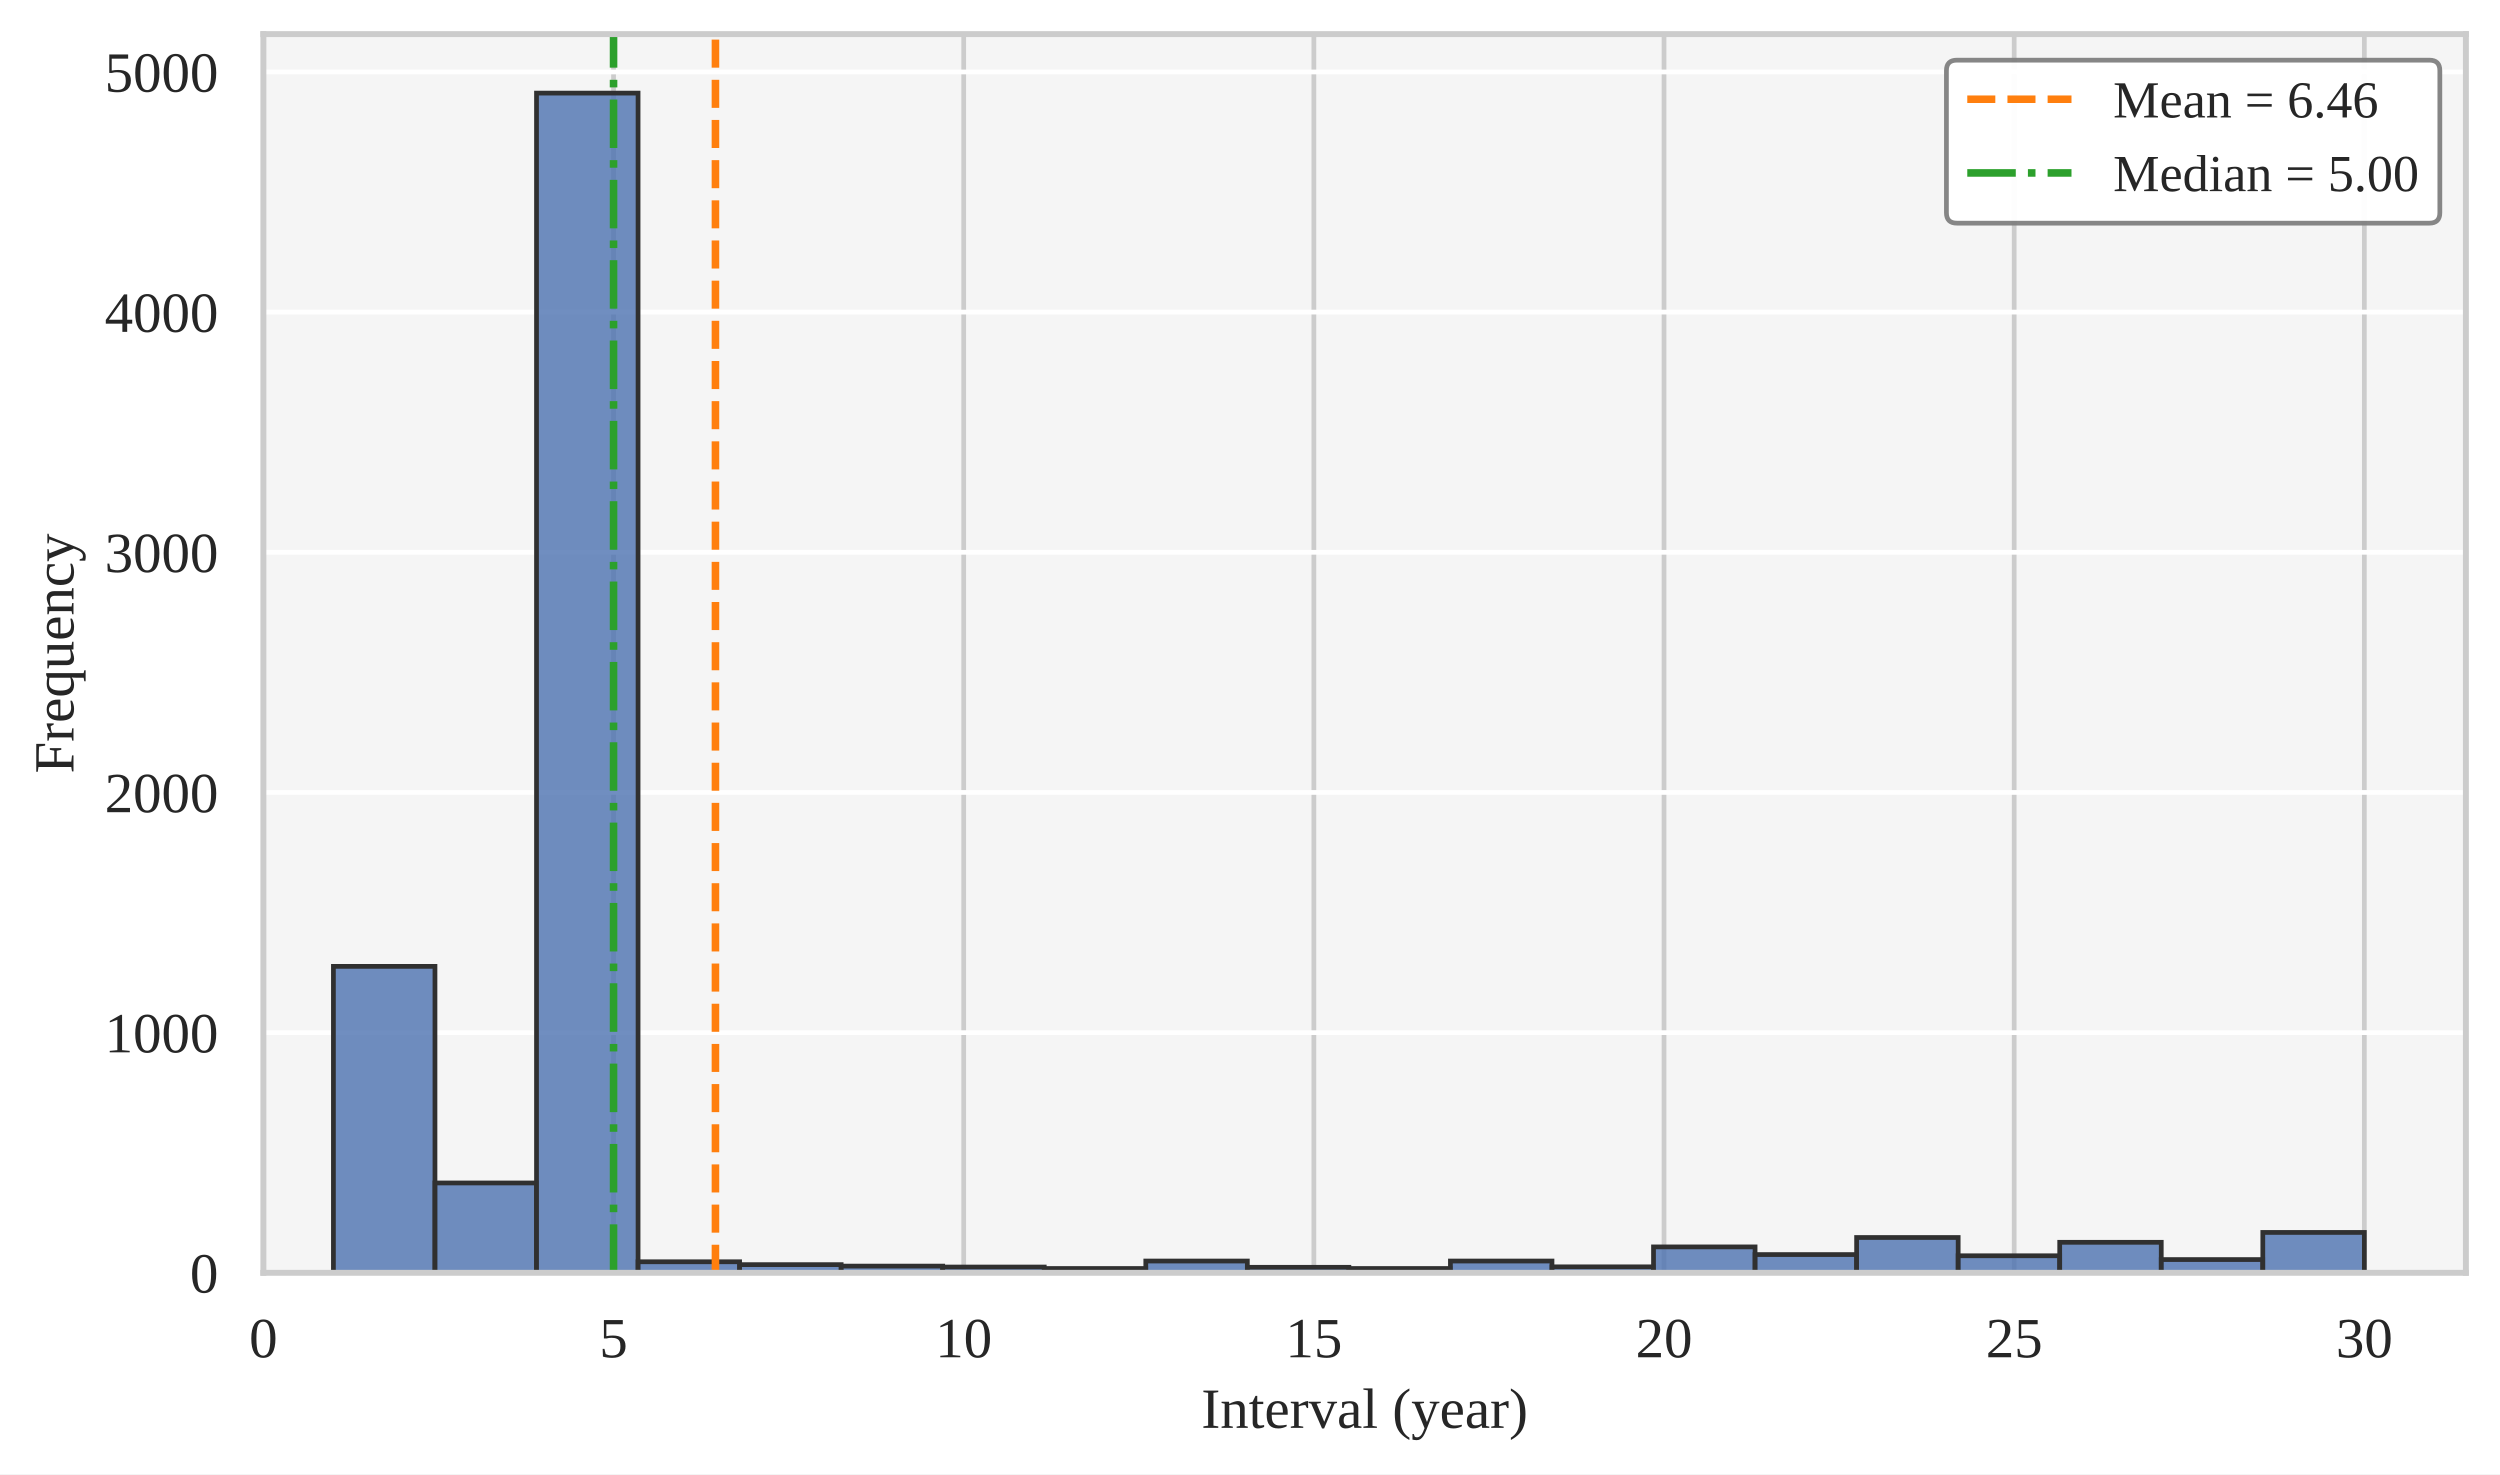
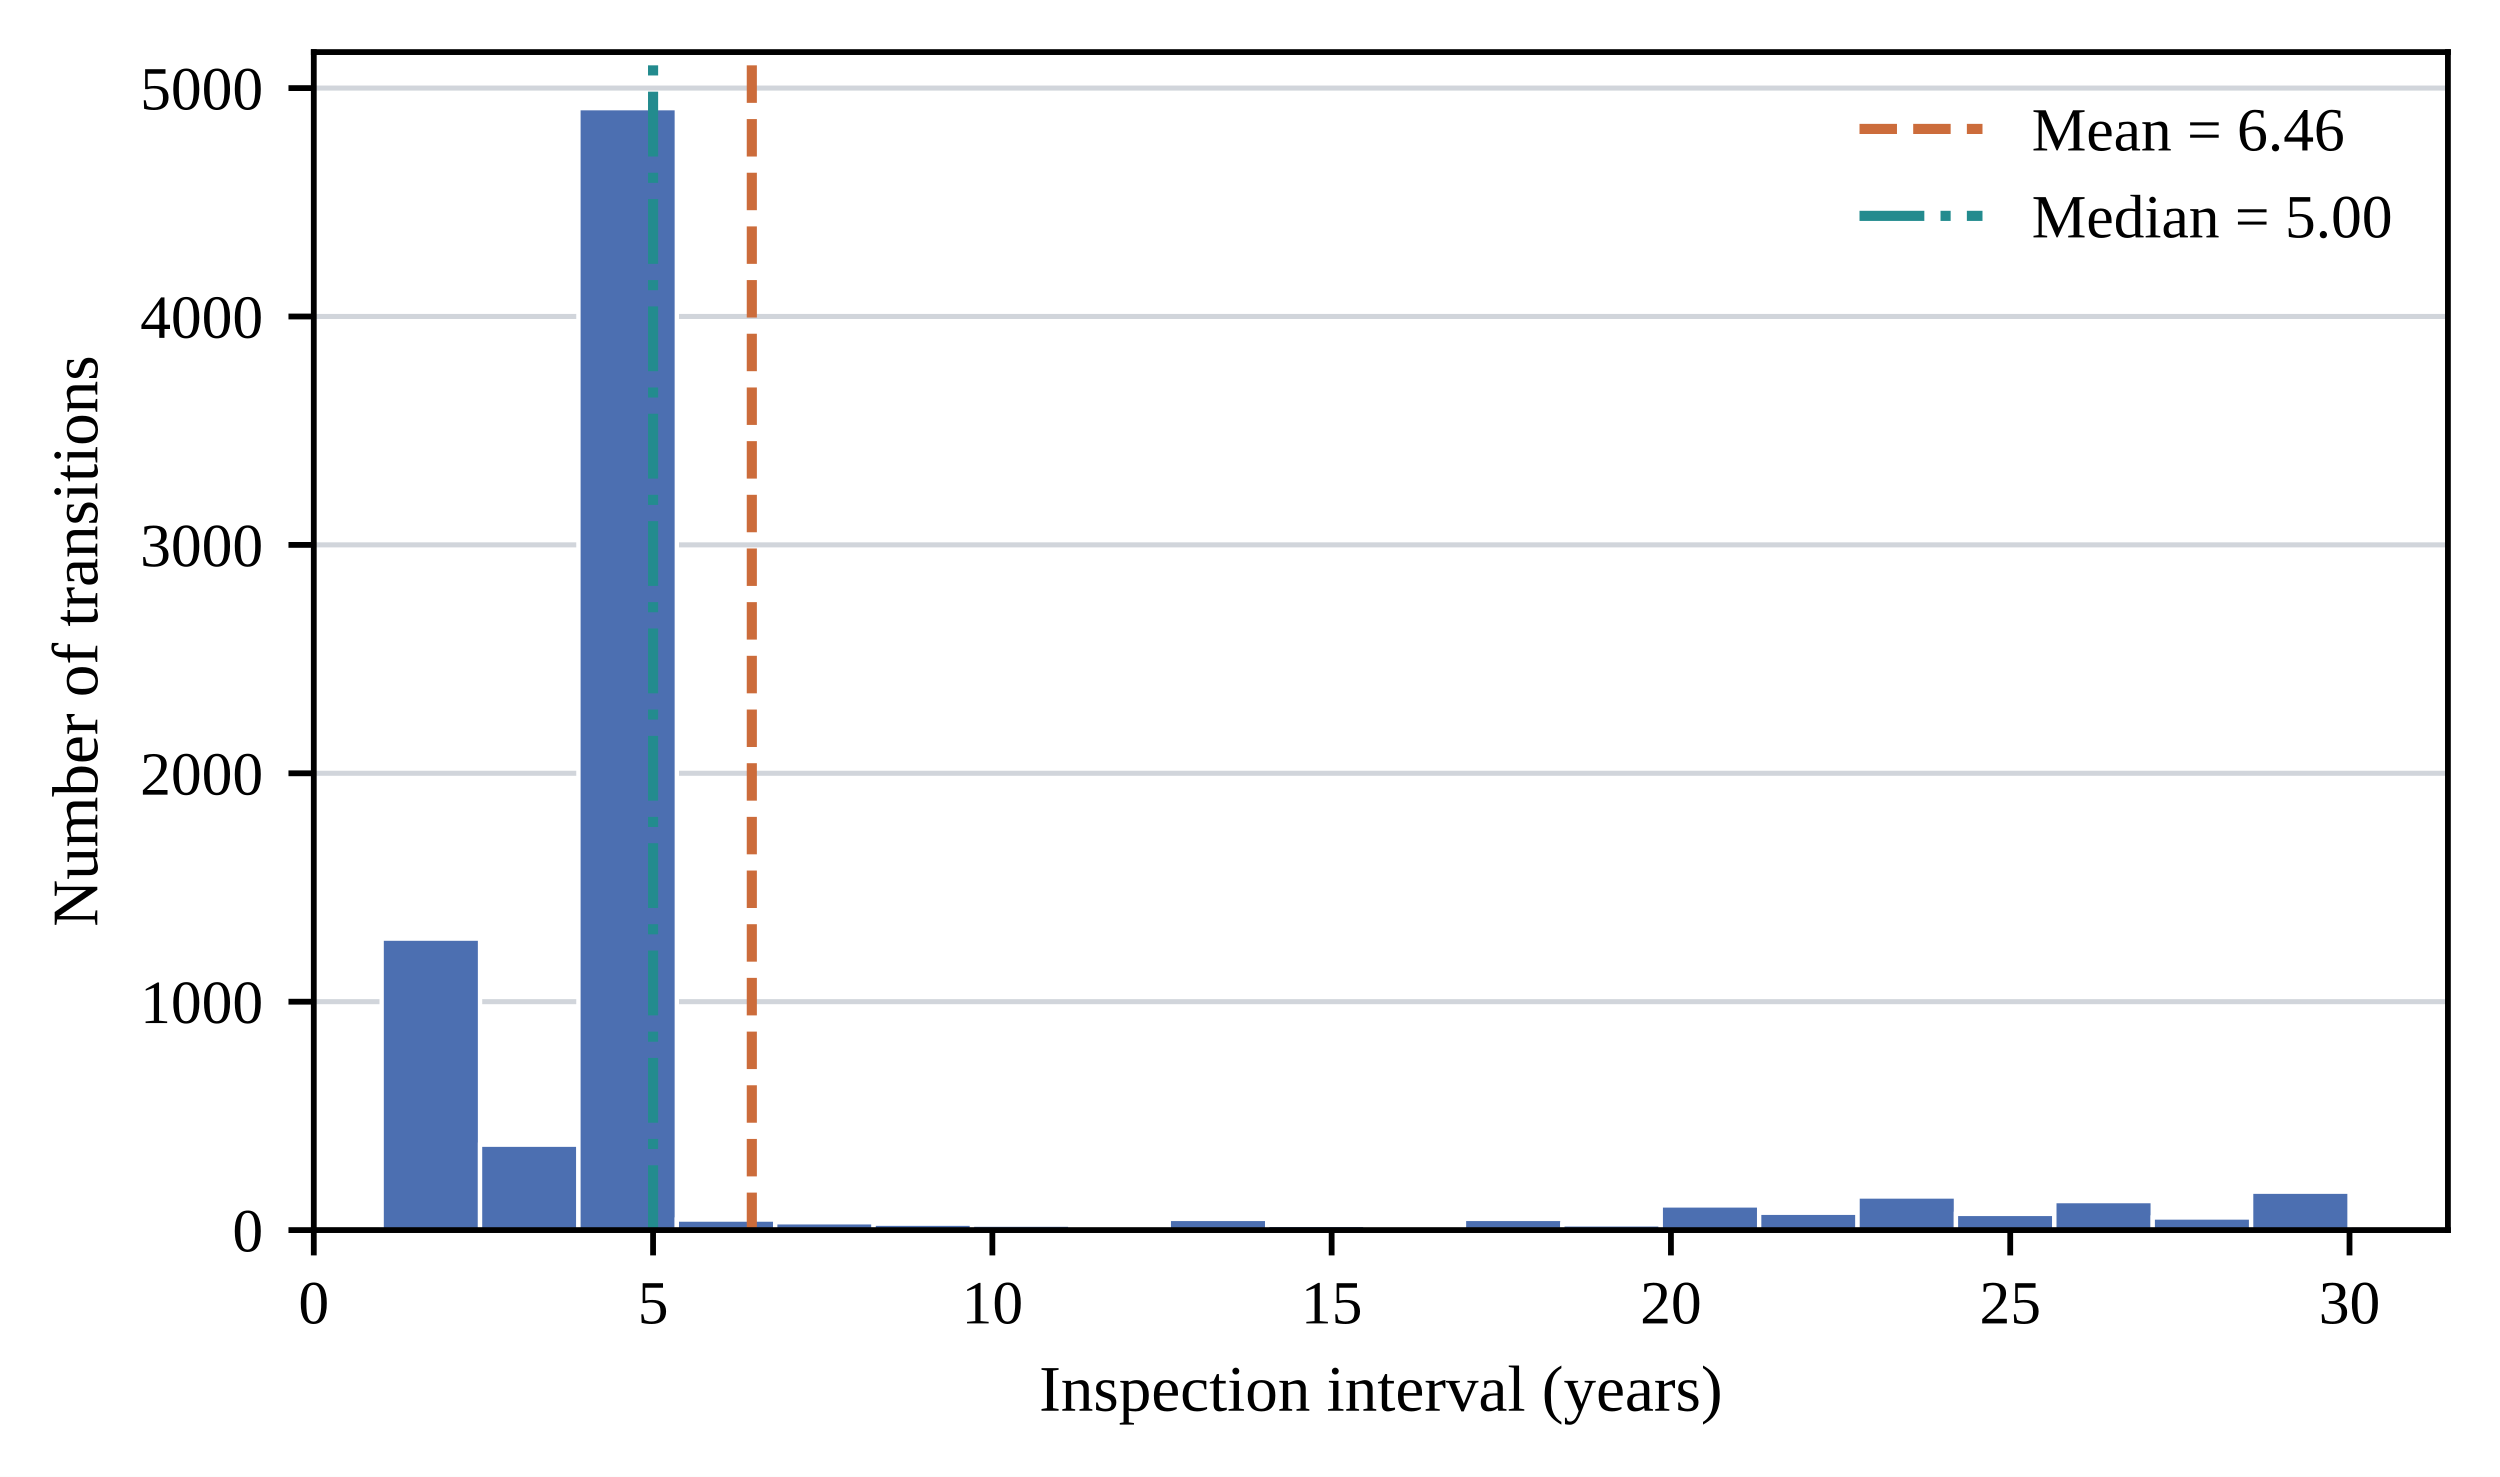
- <svg xmlns="http://www.w3.org/2000/svg" width="527.739pt" height="311.205pt" viewBox="0 0 527.739 311.205" version="1.1">
+ <svg xmlns="http://www.w3.org/2000/svg" xmlns:xlink="http://www.w3.org/1999/xlink" width="345.575pt" height="204.147pt" viewBox="0 0 345.575 204.147" version="1.1">
  <defs>
    <style type="text/css">*{stroke-linejoin: round; stroke-linecap: butt}</style>
  </defs>
  <g id="figure_1">
    <g id="patch_1">
-       <path d="M 0 311.205  L 527.739 311.205  L 527.739 0  L 0 0  z " style="fill: #ffffff" />
+       <path d="M 0 204.147  L 345.575 204.147  L 345.575 0  L 0 0  z " style="fill: #ffffff" />
    </g>
    <g id="axes_1">
      <g id="patch_2">
-         <path d="M 55.599 268.684  L 520.539 268.684  L 520.539 7.2  L 55.599 7.2  z " style="fill: #f5f5f5" />
+         <path d="M 43.375 170.035  L 338.375 170.035  L 338.375 7.2  L 43.375 7.2  z " style="fill: #ffffff" />
      </g>
      <g id="matplotlib.axis_1">
        <g id="xtick_1">
          <g id="line2d_1">
-             <path d="M 55.599 268.684  L 55.599 7.2  " clip-path="url(#p5c8850b06a)" style="fill: none; stroke: #cccccc; stroke-linecap: round" />
+             <defs>
+               <path id="mfa1c04d123" d="M 0 0  L 0 3.5  " style="stroke: #000000; stroke-width: 0.8" />
+             </defs>
+             <g>
+               <use xlink:href="#mfa1c04d123" x="43.375" y="170.035" style="stroke: #000000; stroke-width: 0.8" />
+             </g>
          </g>
          <g id="text_1">
-             <text style="fill: #262626; font: 12px 'Times New Roman', serif; text-anchor: middle" x="55.599" y="286.516" transform="rotate(-0 55.59938 286.5163)">0</text>
+             <text style="font: 8.5px 'Times New Roman', 'Nimbus Roman', 'DejaVu Serif', serif; text-anchor: middle" x="43.375" y="182.937" transform="rotate(-0 43.37453 182.9372)">0</text>
          </g>
        </g>
        <g id="xtick_2">
          <g id="line2d_2">
-             <path d="M 129.517 268.684  L 129.517 7.2  " clip-path="url(#p5c8850b06a)" style="fill: none; stroke: #cccccc; stroke-linecap: round" />
+             <g>
+               <use xlink:href="#mfa1c04d123" x="90.274" y="170.035" style="stroke: #000000; stroke-width: 0.8" />
+             </g>
          </g>
          <g id="text_2">
-             <text style="fill: #262626; font: 12px 'Times New Roman', serif; text-anchor: middle" x="129.517" y="286.516" transform="rotate(-0 129.5167 286.5163)">5</text>
+             <text style="font: 8.5px 'Times New Roman', 'Nimbus Roman', 'DejaVu Serif', serif; text-anchor: middle" x="90.274" y="182.937" transform="rotate(-0 90.27437 182.9372)">5</text>
          </g>
        </g>
        <g id="xtick_3">
          <g id="line2d_3">
-             <path d="M 203.434 268.684  L 203.434 7.2  " clip-path="url(#p5c8850b06a)" style="fill: none; stroke: #cccccc; stroke-linecap: round" />
+             <g>
+               <use xlink:href="#mfa1c04d123" x="137.174" y="170.035" style="stroke: #000000; stroke-width: 0.8" />
+             </g>
          </g>
          <g id="text_3">
-             <text style="fill: #262626; font: 12px 'Times New Roman', serif; text-anchor: middle" x="203.434" y="286.516" transform="rotate(-0 203.434 286.5163)">10</text>
+             <text style="font: 8.5px 'Times New Roman', 'Nimbus Roman', 'DejaVu Serif', serif; text-anchor: middle" x="137.174" y="182.937" transform="rotate(-0 137.1742 182.9372)">10</text>
          </g>
        </g>
        <g id="xtick_4">
          <g id="line2d_4">
-             <path d="M 277.351 268.684  L 277.351 7.2  " clip-path="url(#p5c8850b06a)" style="fill: none; stroke: #cccccc; stroke-linecap: round" />
+             <g>
+               <use xlink:href="#mfa1c04d123" x="184.074" y="170.035" style="stroke: #000000; stroke-width: 0.8" />
+             </g>
          </g>
          <g id="text_4">
-             <text style="fill: #262626; font: 12px 'Times New Roman', serif; text-anchor: middle" x="277.351" y="286.516" transform="rotate(-0 277.3514 286.5163)">15</text>
+             <text style="font: 8.5px 'Times New Roman', 'Nimbus Roman', 'DejaVu Serif', serif; text-anchor: middle" x="184.074" y="182.937" transform="rotate(-0 184.0741 182.9372)">15</text>
          </g>
        </g>
        <g id="xtick_5">
          <g id="line2d_5">
-             <path d="M 351.269 268.684  L 351.269 7.2  " clip-path="url(#p5c8850b06a)" style="fill: none; stroke: #cccccc; stroke-linecap: round" />
+             <g>
+               <use xlink:href="#mfa1c04d123" x="230.974" y="170.035" style="stroke: #000000; stroke-width: 0.8" />
+             </g>
          </g>
          <g id="text_5">
-             <text style="fill: #262626; font: 12px 'Times New Roman', serif; text-anchor: middle" x="351.269" y="286.516" transform="rotate(-0 351.2687 286.5163)">20</text>
+             <text style="font: 8.5px 'Times New Roman', 'Nimbus Roman', 'DejaVu Serif', serif; text-anchor: middle" x="230.974" y="182.937" transform="rotate(-0 230.9739 182.9372)">20</text>
          </g>
        </g>
        <g id="xtick_6">
          <g id="line2d_6">
-             <path d="M 425.186 268.684  L 425.186 7.2  " clip-path="url(#p5c8850b06a)" style="fill: none; stroke: #cccccc; stroke-linecap: round" />
+             <g>
+               <use xlink:href="#mfa1c04d123" x="277.874" y="170.035" style="stroke: #000000; stroke-width: 0.8" />
+             </g>
          </g>
          <g id="text_6">
-             <text style="fill: #262626; font: 12px 'Times New Roman', serif; text-anchor: middle" x="425.186" y="286.516" transform="rotate(-0 425.186 286.5163)">25</text>
+             <text style="font: 8.5px 'Times New Roman', 'Nimbus Roman', 'DejaVu Serif', serif; text-anchor: middle" x="277.874" y="182.937" transform="rotate(-0 277.8737 182.9372)">25</text>
          </g>
        </g>
        <g id="xtick_7">
          <g id="line2d_7">
-             <path d="M 499.103 268.684  L 499.103 7.2  " clip-path="url(#p5c8850b06a)" style="fill: none; stroke: #cccccc; stroke-linecap: round" />
+             <g>
+               <use xlink:href="#mfa1c04d123" x="324.774" y="170.035" style="stroke: #000000; stroke-width: 0.8" />
+             </g>
          </g>
          <g id="text_7">
-             <text style="fill: #262626; font: 12px 'Times New Roman', serif; text-anchor: middle" x="499.103" y="286.516" transform="rotate(-0 499.1033 286.5163)">30</text>
+             <text style="font: 8.5px 'Times New Roman', 'Nimbus Roman', 'DejaVu Serif', serif; text-anchor: middle" x="324.774" y="182.937" transform="rotate(-0 324.7736 182.9372)">30</text>
          </g>
        </g>
        <g id="text_8">
-           <text style="fill: #262626; font: 12px 'Times New Roman', serif; text-anchor: middle" x="288.069" y="301.416" transform="rotate(-0 288.0694 301.4156)">Interval (year)</text>
+           <text style="font: 9px 'Times New Roman', 'Nimbus Roman', 'DejaVu Serif', serif; text-anchor: middle" x="190.875" y="195.005" transform="rotate(-0 190.8745 195.0048)">Inspection interval (years)</text>
        </g>
      </g>
      <g id="matplotlib.axis_2">
        <g id="ytick_1">
          <g id="line2d_8">
-             <path d="M 55.599 268.684  L 520.539 268.684  " clip-path="url(#p5c8850b06a)" style="fill: none; stroke: #ffffff; stroke-linecap: round" />
+             <path d="M 43.375 170.035  L 338.375 170.035  " clip-path="url(#p110e506aec)" style="fill: none; stroke: #d1d5db; stroke-width: 0.7; stroke-linecap: square" />
+           </g>
+           <g id="line2d_9">
+             <defs>
+               <path id="m1f6aa12c6d" d="M 0 0  L -3.5 0  " style="stroke: #000000; stroke-width: 0.8" />
+             </defs>
+             <g>
+               <use xlink:href="#m1f6aa12c6d" x="43.375" y="170.035" style="stroke: #000000; stroke-width: 0.8" />
+             </g>
          </g>
          <g id="text_9">
-             <text style="fill: #262626; font: 12px 'Times New Roman', serif; text-anchor: end" x="46.099" y="272.85" transform="rotate(-0 46.09938 272.85)">0</text>
+             <text style="font: 8.5px 'Times New Roman', 'Nimbus Roman', 'DejaVu Serif', serif; text-anchor: end" x="36.375" y="172.986" transform="rotate(-0 36.37453 172.9861)">0</text>
          </g>
        </g>
        <g id="ytick_2">
-           <g id="line2d_9">
-             <path d="M 55.599 217.985  L 520.539 217.985  " clip-path="url(#p5c8850b06a)" style="fill: none; stroke: #ffffff; stroke-linecap: round" />
+           <g id="line2d_10">
+             <path d="M 43.375 138.463  L 338.375 138.463  " clip-path="url(#p110e506aec)" style="fill: none; stroke: #d1d5db; stroke-width: 0.7; stroke-linecap: square" />
+           </g>
+           <g id="line2d_11">
+             <g>
+               <use xlink:href="#m1f6aa12c6d" x="43.375" y="138.463" style="stroke: #000000; stroke-width: 0.8" />
+             </g>
          </g>
          <g id="text_10">
-             <text style="fill: #262626; font: 12px 'Times New Roman', serif; text-anchor: end" x="46.099" y="222.151" transform="rotate(-0 46.09938 222.1513)">1000</text>
+             <text style="font: 8.5px 'Times New Roman', 'Nimbus Roman', 'DejaVu Serif', serif; text-anchor: end" x="36.375" y="141.414" transform="rotate(-0 36.37453 141.4142)">1000</text>
          </g>
        </g>
        <g id="ytick_3">
-           <g id="line2d_10">
-             <path d="M 55.599 167.286  L 520.539 167.286  " clip-path="url(#p5c8850b06a)" style="fill: none; stroke: #ffffff; stroke-linecap: round" />
+           <g id="line2d_12">
+             <path d="M 43.375 106.891  L 338.375 106.891  " clip-path="url(#p110e506aec)" style="fill: none; stroke: #d1d5db; stroke-width: 0.7; stroke-linecap: square" />
+           </g>
+           <g id="line2d_13">
+             <g>
+               <use xlink:href="#m1f6aa12c6d" x="43.375" y="106.891" style="stroke: #000000; stroke-width: 0.8" />
+             </g>
          </g>
          <g id="text_11">
-             <text style="fill: #262626; font: 12px 'Times New Roman', serif; text-anchor: end" x="46.099" y="171.453" transform="rotate(-0 46.09938 171.4525)">2000</text>
+             <text style="font: 8.5px 'Times New Roman', 'Nimbus Roman', 'DejaVu Serif', serif; text-anchor: end" x="36.375" y="109.842" transform="rotate(-0 36.37453 109.8424)">2000</text>
          </g>
        </g>
        <g id="ytick_4">
-           <g id="line2d_11">
-             <path d="M 55.599 116.588  L 520.539 116.588  " clip-path="url(#p5c8850b06a)" style="fill: none; stroke: #ffffff; stroke-linecap: round" />
+           <g id="line2d_14">
+             <path d="M 43.375 75.319  L 338.375 75.319  " clip-path="url(#p110e506aec)" style="fill: none; stroke: #d1d5db; stroke-width: 0.7; stroke-linecap: square" />
+           </g>
+           <g id="line2d_15">
+             <g>
+               <use xlink:href="#m1f6aa12c6d" x="43.375" y="75.319" style="stroke: #000000; stroke-width: 0.8" />
+             </g>
          </g>
          <g id="text_12">
-             <text style="fill: #262626; font: 12px 'Times New Roman', serif; text-anchor: end" x="46.099" y="120.754" transform="rotate(-0 46.09938 120.7538)">3000</text>
+             <text style="font: 8.5px 'Times New Roman', 'Nimbus Roman', 'DejaVu Serif', serif; text-anchor: end" x="36.375" y="78.271" transform="rotate(-0 36.37453 78.27053)">3000</text>
          </g>
        </g>
        <g id="ytick_5">
-           <g id="line2d_12">
-             <path d="M 55.599 65.889  L 520.539 65.889  " clip-path="url(#p5c8850b06a)" style="fill: none; stroke: #ffffff; stroke-linecap: round" />
+           <g id="line2d_16">
+             <path d="M 43.375 43.748  L 338.375 43.748  " clip-path="url(#p110e506aec)" style="fill: none; stroke: #d1d5db; stroke-width: 0.7; stroke-linecap: square" />
+           </g>
+           <g id="line2d_17">
+             <g>
+               <use xlink:href="#m1f6aa12c6d" x="43.375" y="43.748" style="stroke: #000000; stroke-width: 0.8" />
+             </g>
          </g>
          <g id="text_13">
-             <text style="fill: #262626; font: 12px 'Times New Roman', serif; text-anchor: end" x="46.099" y="70.055" transform="rotate(-0 46.09938 70.05509)">4000</text>
+             <text style="font: 8.5px 'Times New Roman', 'Nimbus Roman', 'DejaVu Serif', serif; text-anchor: end" x="36.375" y="46.699" transform="rotate(-0 36.37453 46.69867)">4000</text>
          </g>
        </g>
        <g id="ytick_6">
-           <g id="line2d_13">
-             <path d="M 55.599 15.19  L 520.539 15.19  " clip-path="url(#p5c8850b06a)" style="fill: none; stroke: #ffffff; stroke-linecap: round" />
+           <g id="line2d_18">
+             <path d="M 43.375 12.176  L 338.375 12.176  " clip-path="url(#p110e506aec)" style="fill: none; stroke: #d1d5db; stroke-width: 0.7; stroke-linecap: square" />
+           </g>
+           <g id="line2d_19">
+             <g>
+               <use xlink:href="#m1f6aa12c6d" x="43.375" y="12.176" style="stroke: #000000; stroke-width: 0.8" />
+             </g>
          </g>
          <g id="text_14">
-             <text style="fill: #262626; font: 12px 'Times New Roman', serif; text-anchor: end" x="46.099" y="19.356" transform="rotate(-0 46.09938 19.35637)">5000</text>
+             <text style="font: 8.5px 'Times New Roman', 'Nimbus Roman', 'DejaVu Serif', serif; text-anchor: end" x="36.375" y="15.127" transform="rotate(-0 36.37453 15.12682)">5000</text>
          </g>
        </g>
        <g id="text_15">
-           <text style="fill: #262626; font: 12px 'Times New Roman', serif; text-anchor: middle" x="15.51" y="137.942" transform="rotate(-90 15.51 137.9419)">Frequency</text>
+           <text style="font: 9px 'Times New Roman', 'Nimbus Roman', 'DejaVu Serif', serif; text-anchor: middle" x="13.449" y="88.618" transform="rotate(-90 13.44937 88.6175)">Number of transitions</text>
        </g>
      </g>
      <g id="patch_3">
-         <path d="M 70.383 268.684  L 91.819 268.684  L 91.819 203.992  L 70.383 203.992  z " clip-path="url(#p5c8850b06a)" style="fill: #4c72b0; fill-opacity: 0.8; stroke: #303030; stroke-linejoin: miter" />
+         <path d="M 52.754 170.035  L 66.355 170.035  L 66.355 129.749  L 52.754 129.749  z " clip-path="url(#p110e506aec)" style="fill: #4c6fb1; stroke: #ffffff; stroke-width: 0.6; stroke-linejoin: miter" />
      </g>
      <g id="patch_4">
-         <path d="M 91.819 268.684  L 113.255 268.684  L 113.255 249.722  L 91.819 249.722  z " clip-path="url(#p5c8850b06a)" style="fill: #4c72b0; fill-opacity: 0.8; stroke: #303030; stroke-linejoin: miter" />
+         <path d="M 66.355 170.035  L 79.956 170.035  L 79.956 158.227  L 66.355 158.227  z " clip-path="url(#p110e506aec)" style="fill: #4c6fb1; stroke: #ffffff; stroke-width: 0.6; stroke-linejoin: miter" />
      </g>
      <g id="patch_5">
-         <path d="M 113.255 268.684  L 134.691 268.684  L 134.691 19.652  L 113.255 19.652  z " clip-path="url(#p5c8850b06a)" style="fill: #4c72b0; fill-opacity: 0.8; stroke: #303030; stroke-linejoin: miter" />
+         <path d="M 79.956 170.035  L 93.557 170.035  L 93.557 14.954  L 79.956 14.954  z " clip-path="url(#p110e506aec)" style="fill: #4c6fb1; stroke: #ffffff; stroke-width: 0.6; stroke-linejoin: miter" />
      </g>
      <g id="patch_6">
-         <path d="M 134.691 268.684  L 156.127 268.684  L 156.127 266.352  L 134.691 266.352  z " clip-path="url(#p5c8850b06a)" style="fill: #4c72b0; fill-opacity: 0.8; stroke: #303030; stroke-linejoin: miter" />
+         <path d="M 93.557 170.035  L 107.158 170.035  L 107.158 168.583  L 93.557 168.583  z " clip-path="url(#p110e506aec)" style="fill: #4c6fb1; stroke: #ffffff; stroke-width: 0.6; stroke-linejoin: miter" />
      </g>
      <g id="patch_7">
-         <path d="M 156.127 268.684  L 177.563 268.684  L 177.563 266.96  L 156.127 266.96  z " clip-path="url(#p5c8850b06a)" style="fill: #4c72b0; fill-opacity: 0.8; stroke: #303030; stroke-linejoin: miter" />
+         <path d="M 107.158 170.035  L 120.759 170.035  L 120.759 168.962  L 107.158 168.962  z " clip-path="url(#p110e506aec)" style="fill: #4c6fb1; stroke: #ffffff; stroke-width: 0.6; stroke-linejoin: miter" />
      </g>
      <g id="patch_8">
-         <path d="M 177.563 268.684  L 198.999 268.684  L 198.999 267.264  L 177.563 267.264  z " clip-path="url(#p5c8850b06a)" style="fill: #4c72b0; fill-opacity: 0.8; stroke: #303030; stroke-linejoin: miter" />
+         <path d="M 120.759 170.035  L 134.36 170.035  L 134.36 169.151  L 120.759 169.151  z " clip-path="url(#p110e506aec)" style="fill: #4c6fb1; stroke: #ffffff; stroke-width: 0.6; stroke-linejoin: miter" />
      </g>
      <g id="patch_9">
-         <path d="M 198.999 268.684  L 220.435 268.684  L 220.435 267.467  L 198.999 267.467  z " clip-path="url(#p5c8850b06a)" style="fill: #4c72b0; fill-opacity: 0.8; stroke: #303030; stroke-linejoin: miter" />
+         <path d="M 134.36 170.035  L 147.961 170.035  L 147.961 169.277  L 134.36 169.277  z " clip-path="url(#p110e506aec)" style="fill: #4c6fb1; stroke: #ffffff; stroke-width: 0.6; stroke-linejoin: miter" />
      </g>
      <g id="patch_10">
-         <path d="M 220.435 268.684  L 241.871 268.684  L 241.871 267.771  L 220.435 267.771  z " clip-path="url(#p5c8850b06a)" style="fill: #4c72b0; fill-opacity: 0.8; stroke: #303030; stroke-linejoin: miter" />
+         <path d="M 147.961 170.035  L 161.562 170.035  L 161.562 169.467  L 147.961 169.467  z " clip-path="url(#p110e506aec)" style="fill: #4c6fb1; stroke: #ffffff; stroke-width: 0.6; stroke-linejoin: miter" />
      </g>
      <g id="patch_11">
-         <path d="M 241.871 268.684  L 263.307 268.684  L 263.307 266.2  L 241.871 266.2  z " clip-path="url(#p5c8850b06a)" style="fill: #4c72b0; fill-opacity: 0.8; stroke: #303030; stroke-linejoin: miter" />
+         <path d="M 161.562 170.035  L 175.163 170.035  L 175.163 168.488  L 161.562 168.488  z " clip-path="url(#p110e506aec)" style="fill: #4c6fb1; stroke: #ffffff; stroke-width: 0.6; stroke-linejoin: miter" />
      </g>
      <g id="patch_12">
-         <path d="M 263.307 268.684  L 284.743 268.684  L 284.743 267.518  L 263.307 267.518  z " clip-path="url(#p5c8850b06a)" style="fill: #4c72b0; fill-opacity: 0.8; stroke: #303030; stroke-linejoin: miter" />
+         <path d="M 175.163 170.035  L 188.764 170.035  L 188.764 169.309  L 175.163 169.309  z " clip-path="url(#p110e506aec)" style="fill: #4c6fb1; stroke: #ffffff; stroke-width: 0.6; stroke-linejoin: miter" />
      </g>
      <g id="patch_13">
-         <path d="M 284.743 268.684  L 306.179 268.684  L 306.179 267.771  L 284.743 267.771  z " clip-path="url(#p5c8850b06a)" style="fill: #4c72b0; fill-opacity: 0.8; stroke: #303030; stroke-linejoin: miter" />
+         <path d="M 188.764 170.035  L 202.365 170.035  L 202.365 169.467  L 188.764 169.467  z " clip-path="url(#p110e506aec)" style="fill: #4c6fb1; stroke: #ffffff; stroke-width: 0.6; stroke-linejoin: miter" />
      </g>
      <g id="patch_14">
-         <path d="M 306.179 268.684  L 327.615 268.684  L 327.615 266.2  L 306.179 266.2  z " clip-path="url(#p5c8850b06a)" style="fill: #4c72b0; fill-opacity: 0.8; stroke: #303030; stroke-linejoin: miter" />
+         <path d="M 202.365 170.035  L 215.966 170.035  L 215.966 168.488  L 202.365 168.488  z " clip-path="url(#p110e506aec)" style="fill: #4c6fb1; stroke: #ffffff; stroke-width: 0.6; stroke-linejoin: miter" />
      </g>
      <g id="patch_15">
-         <path d="M 327.615 268.684  L 349.051 268.684  L 349.051 267.416  L 327.615 267.416  z " clip-path="url(#p5c8850b06a)" style="fill: #4c72b0; fill-opacity: 0.8; stroke: #303030; stroke-linejoin: miter" />
+         <path d="M 215.966 170.035  L 229.567 170.035  L 229.567 169.246  L 215.966 169.246  z " clip-path="url(#p110e506aec)" style="fill: #4c6fb1; stroke: #ffffff; stroke-width: 0.6; stroke-linejoin: miter" />
      </g>
      <g id="patch_16">
-         <path d="M 349.051 268.684  L 370.487 268.684  L 370.487 263.208  L 349.051 263.208  z " clip-path="url(#p5c8850b06a)" style="fill: #4c72b0; fill-opacity: 0.8; stroke: #303030; stroke-linejoin: miter" />
+         <path d="M 229.567 170.035  L 243.168 170.035  L 243.168 166.625  L 229.567 166.625  z " clip-path="url(#p110e506aec)" style="fill: #4c6fb1; stroke: #ffffff; stroke-width: 0.6; stroke-linejoin: miter" />
      </g>
      <g id="patch_17">
-         <path d="M 370.487 268.684  L 391.923 268.684  L 391.923 264.831  L 370.487 264.831  z " clip-path="url(#p5c8850b06a)" style="fill: #4c72b0; fill-opacity: 0.8; stroke: #303030; stroke-linejoin: miter" />
+         <path d="M 243.168 170.035  L 256.769 170.035  L 256.769 167.636  L 243.168 167.636  z " clip-path="url(#p110e506aec)" style="fill: #4c6fb1; stroke: #ffffff; stroke-width: 0.6; stroke-linejoin: miter" />
      </g>
      <g id="patch_18">
-         <path d="M 391.923 268.684  L 413.359 268.684  L 413.359 261.231  L 391.923 261.231  z " clip-path="url(#p5c8850b06a)" style="fill: #4c72b0; fill-opacity: 0.8; stroke: #303030; stroke-linejoin: miter" />
+         <path d="M 256.769 170.035  L 270.37 170.035  L 270.37 165.394  L 256.769 165.394  z " clip-path="url(#p110e506aec)" style="fill: #4c6fb1; stroke: #ffffff; stroke-width: 0.6; stroke-linejoin: miter" />
      </g>
      <g id="patch_19">
-         <path d="M 413.359 268.684  L 434.795 268.684  L 434.795 265.084  L 413.359 265.084  z " clip-path="url(#p5c8850b06a)" style="fill: #4c72b0; fill-opacity: 0.8; stroke: #303030; stroke-linejoin: miter" />
+         <path d="M 270.37 170.035  L 283.971 170.035  L 283.971 167.793  L 270.37 167.793  z " clip-path="url(#p110e506aec)" style="fill: #4c6fb1; stroke: #ffffff; stroke-width: 0.6; stroke-linejoin: miter" />
      </g>
      <g id="patch_20">
-         <path d="M 434.795 268.684  L 456.231 268.684  L 456.231 262.245  L 434.795 262.245  z " clip-path="url(#p5c8850b06a)" style="fill: #4c72b0; fill-opacity: 0.8; stroke: #303030; stroke-linejoin: miter" />
+         <path d="M 283.971 170.035  L 297.572 170.035  L 297.572 166.025  L 283.971 166.025  z " clip-path="url(#p110e506aec)" style="fill: #4c6fb1; stroke: #ffffff; stroke-width: 0.6; stroke-linejoin: miter" />
      </g>
      <g id="patch_21">
-         <path d="M 456.231 268.684  L 477.667 268.684  L 477.667 265.895  L 456.231 265.895  z " clip-path="url(#p5c8850b06a)" style="fill: #4c72b0; fill-opacity: 0.8; stroke: #303030; stroke-linejoin: miter" />
+         <path d="M 297.572 170.035  L 311.173 170.035  L 311.173 168.299  L 297.572 168.299  z " clip-path="url(#p110e506aec)" style="fill: #4c6fb1; stroke: #ffffff; stroke-width: 0.6; stroke-linejoin: miter" />
      </g>
      <g id="patch_22">
-         <path d="M 477.667 268.684  L 499.103 268.684  L 499.103 260.166  L 477.667 260.166  z " clip-path="url(#p5c8850b06a)" style="fill: #4c72b0; fill-opacity: 0.8; stroke: #303030; stroke-linejoin: miter" />
-       </g>
-       <g id="line2d_14">
-         <path d="M 151.027 268.684  L 151.027 7.2  " clip-path="url(#p5c8850b06a)" style="fill: none; stroke-dasharray: 5.92,2.56; stroke-dashoffset: 0; stroke: #ff7f0e; stroke-width: 1.6" />
-       </g>
-       <g id="line2d_15">
-         <path d="M 129.517 268.684  L 129.517 7.2  " clip-path="url(#p5c8850b06a)" style="fill: none; stroke-dasharray: 10.24,2.56,1.6,2.56; stroke-dashoffset: 0; stroke: #2ca02c; stroke-width: 1.6" />
+         <path d="M 311.173 170.035  L 324.774 170.035  L 324.774 164.731  L 311.173 164.731  z " clip-path="url(#p110e506aec)" style="fill: #4c6fb1; stroke: #ffffff; stroke-width: 0.6; stroke-linejoin: miter" />
+       </g>
+       <g id="line2d_20">
+         <path d="M 103.923 170.035  L 103.923 7.2  " clip-path="url(#p110e506aec)" style="fill: none; stroke-dasharray: 5.18,2.24; stroke-dashoffset: 0; stroke: #cc6c3b; stroke-width: 1.4" />
+       </g>
+       <g id="line2d_21">
+         <path d="M 90.274 170.035  L 90.274 7.2  " clip-path="url(#p110e506aec)" style="fill: none; stroke-dasharray: 8.96,2.24,1.4,2.24; stroke-dashoffset: 0; stroke: #238b8e; stroke-width: 1.4" />
      </g>
      <g id="patch_23">
-         <path d="M 55.599 268.684  L 55.599 7.2  " style="fill: none; stroke: #cccccc; stroke-width: 1.25; stroke-linejoin: miter; stroke-linecap: square" />
+         <path d="M 43.375 170.035  L 43.375 7.2  " style="fill: none; stroke: #000000; stroke-width: 0.8; stroke-linejoin: miter; stroke-linecap: square" />
      </g>
      <g id="patch_24">
-         <path d="M 520.539 268.684  L 520.539 7.2  " style="fill: none; stroke: #cccccc; stroke-width: 1.25; stroke-linejoin: miter; stroke-linecap: square" />
+         <path d="M 338.375 170.035  L 338.375 7.2  " style="fill: none; stroke: #000000; stroke-width: 0.8; stroke-linejoin: miter; stroke-linecap: square" />
      </g>
      <g id="patch_25">
-         <path d="M 55.599 268.684  L 520.539 268.684  " style="fill: none; stroke: #cccccc; stroke-width: 1.25; stroke-linejoin: miter; stroke-linecap: square" />
+         <path d="M 43.375 170.035  L 338.375 170.035  " style="fill: none; stroke: #000000; stroke-width: 0.8; stroke-linejoin: miter; stroke-linecap: square" />
      </g>
      <g id="patch_26">
-         <path d="M 55.599 7.2  L 520.539 7.2  " style="fill: none; stroke: #cccccc; stroke-width: 1.25; stroke-linejoin: miter; stroke-linecap: square" />
+         <path d="M 43.375 7.2  L 338.375 7.2  " style="fill: none; stroke: #000000; stroke-width: 0.8; stroke-linejoin: miter; stroke-linecap: square" />
      </g>
      <g id="legend_1">
-         <g id="patch_27">
-           <path d="M 413.083 47.106  L 512.839 47.106  Q 515.039 47.106 515.039 44.906  L 515.039 14.9  Q 515.039 12.7 512.839 12.7  L 413.083 12.7  Q 410.883 12.7 410.883 14.9  L 410.883 44.906  Q 410.883 47.106 413.083 47.106  z " style="fill: #ffffff; opacity: 0.95; stroke: #808080; stroke-linejoin: miter" />
-         </g>
-         <g id="line2d_16">
-           <path d="M 415.283 20.95  L 426.283 20.95  L 437.283 20.95  " style="fill: none; stroke-dasharray: 5.92,2.56; stroke-dashoffset: 0; stroke: #ff7f0e; stroke-width: 1.6" />
+         <g id="line2d_22">
+           <path d="M 257.04 17.825  L 265.54 17.825  L 274.04 17.825  " style="fill: none; stroke-dasharray: 5.18,2.24; stroke-dashoffset: 0; stroke: #cc6c3b; stroke-width: 1.4" />
        </g>
        <g id="text_16">
-           <text style="fill: #262626; font: 11px 'Times New Roman', serif; text-anchor: start" x="446.083" y="24.8" transform="rotate(-0 446.0831 24.8)">Mean = 6.46</text>
-         </g>
-         <g id="line2d_17">
-           <path d="M 415.283 36.503  L 426.283 36.503  L 437.283 36.503  " style="fill: none; stroke-dasharray: 10.24,2.56,1.6,2.56; stroke-dashoffset: 0; stroke: #2ca02c; stroke-width: 1.6" />
+           <text style="font: 8.5px 'Times New Roman', 'Nimbus Roman', 'DejaVu Serif', serif; text-anchor: start" x="280.84" y="20.8" transform="rotate(-0 280.8402 20.8)">Mean = 6.46</text>
+         </g>
+         <g id="line2d_23">
+           <path d="M 257.04 29.843  L 265.54 29.843  L 274.04 29.843  " style="fill: none; stroke-dasharray: 8.96,2.24,1.4,2.24; stroke-dashoffset: 0; stroke: #238b8e; stroke-width: 1.4" />
        </g>
        <g id="text_17">
-           <text style="fill: #262626; font: 11px 'Times New Roman', serif; text-anchor: start" x="446.083" y="40.353" transform="rotate(-0 446.0831 40.35297)">Median = 5.00</text>
+           <text style="font: 8.5px 'Times New Roman', 'Nimbus Roman', 'DejaVu Serif', serif; text-anchor: start" x="280.84" y="32.818" transform="rotate(-0 280.8402 32.8182)">Median = 5.00</text>
        </g>
      </g>
    </g>
  </g>
  <defs>
-     <clipPath id="p5c8850b06a">
-       <rect x="55.599" y="7.2" width="464.94" height="261.484" />
+     <clipPath id="p110e506aec">
+       <rect x="43.375" y="7.2" width="295" height="162.835" />
    </clipPath>
  </defs>
</svg>
